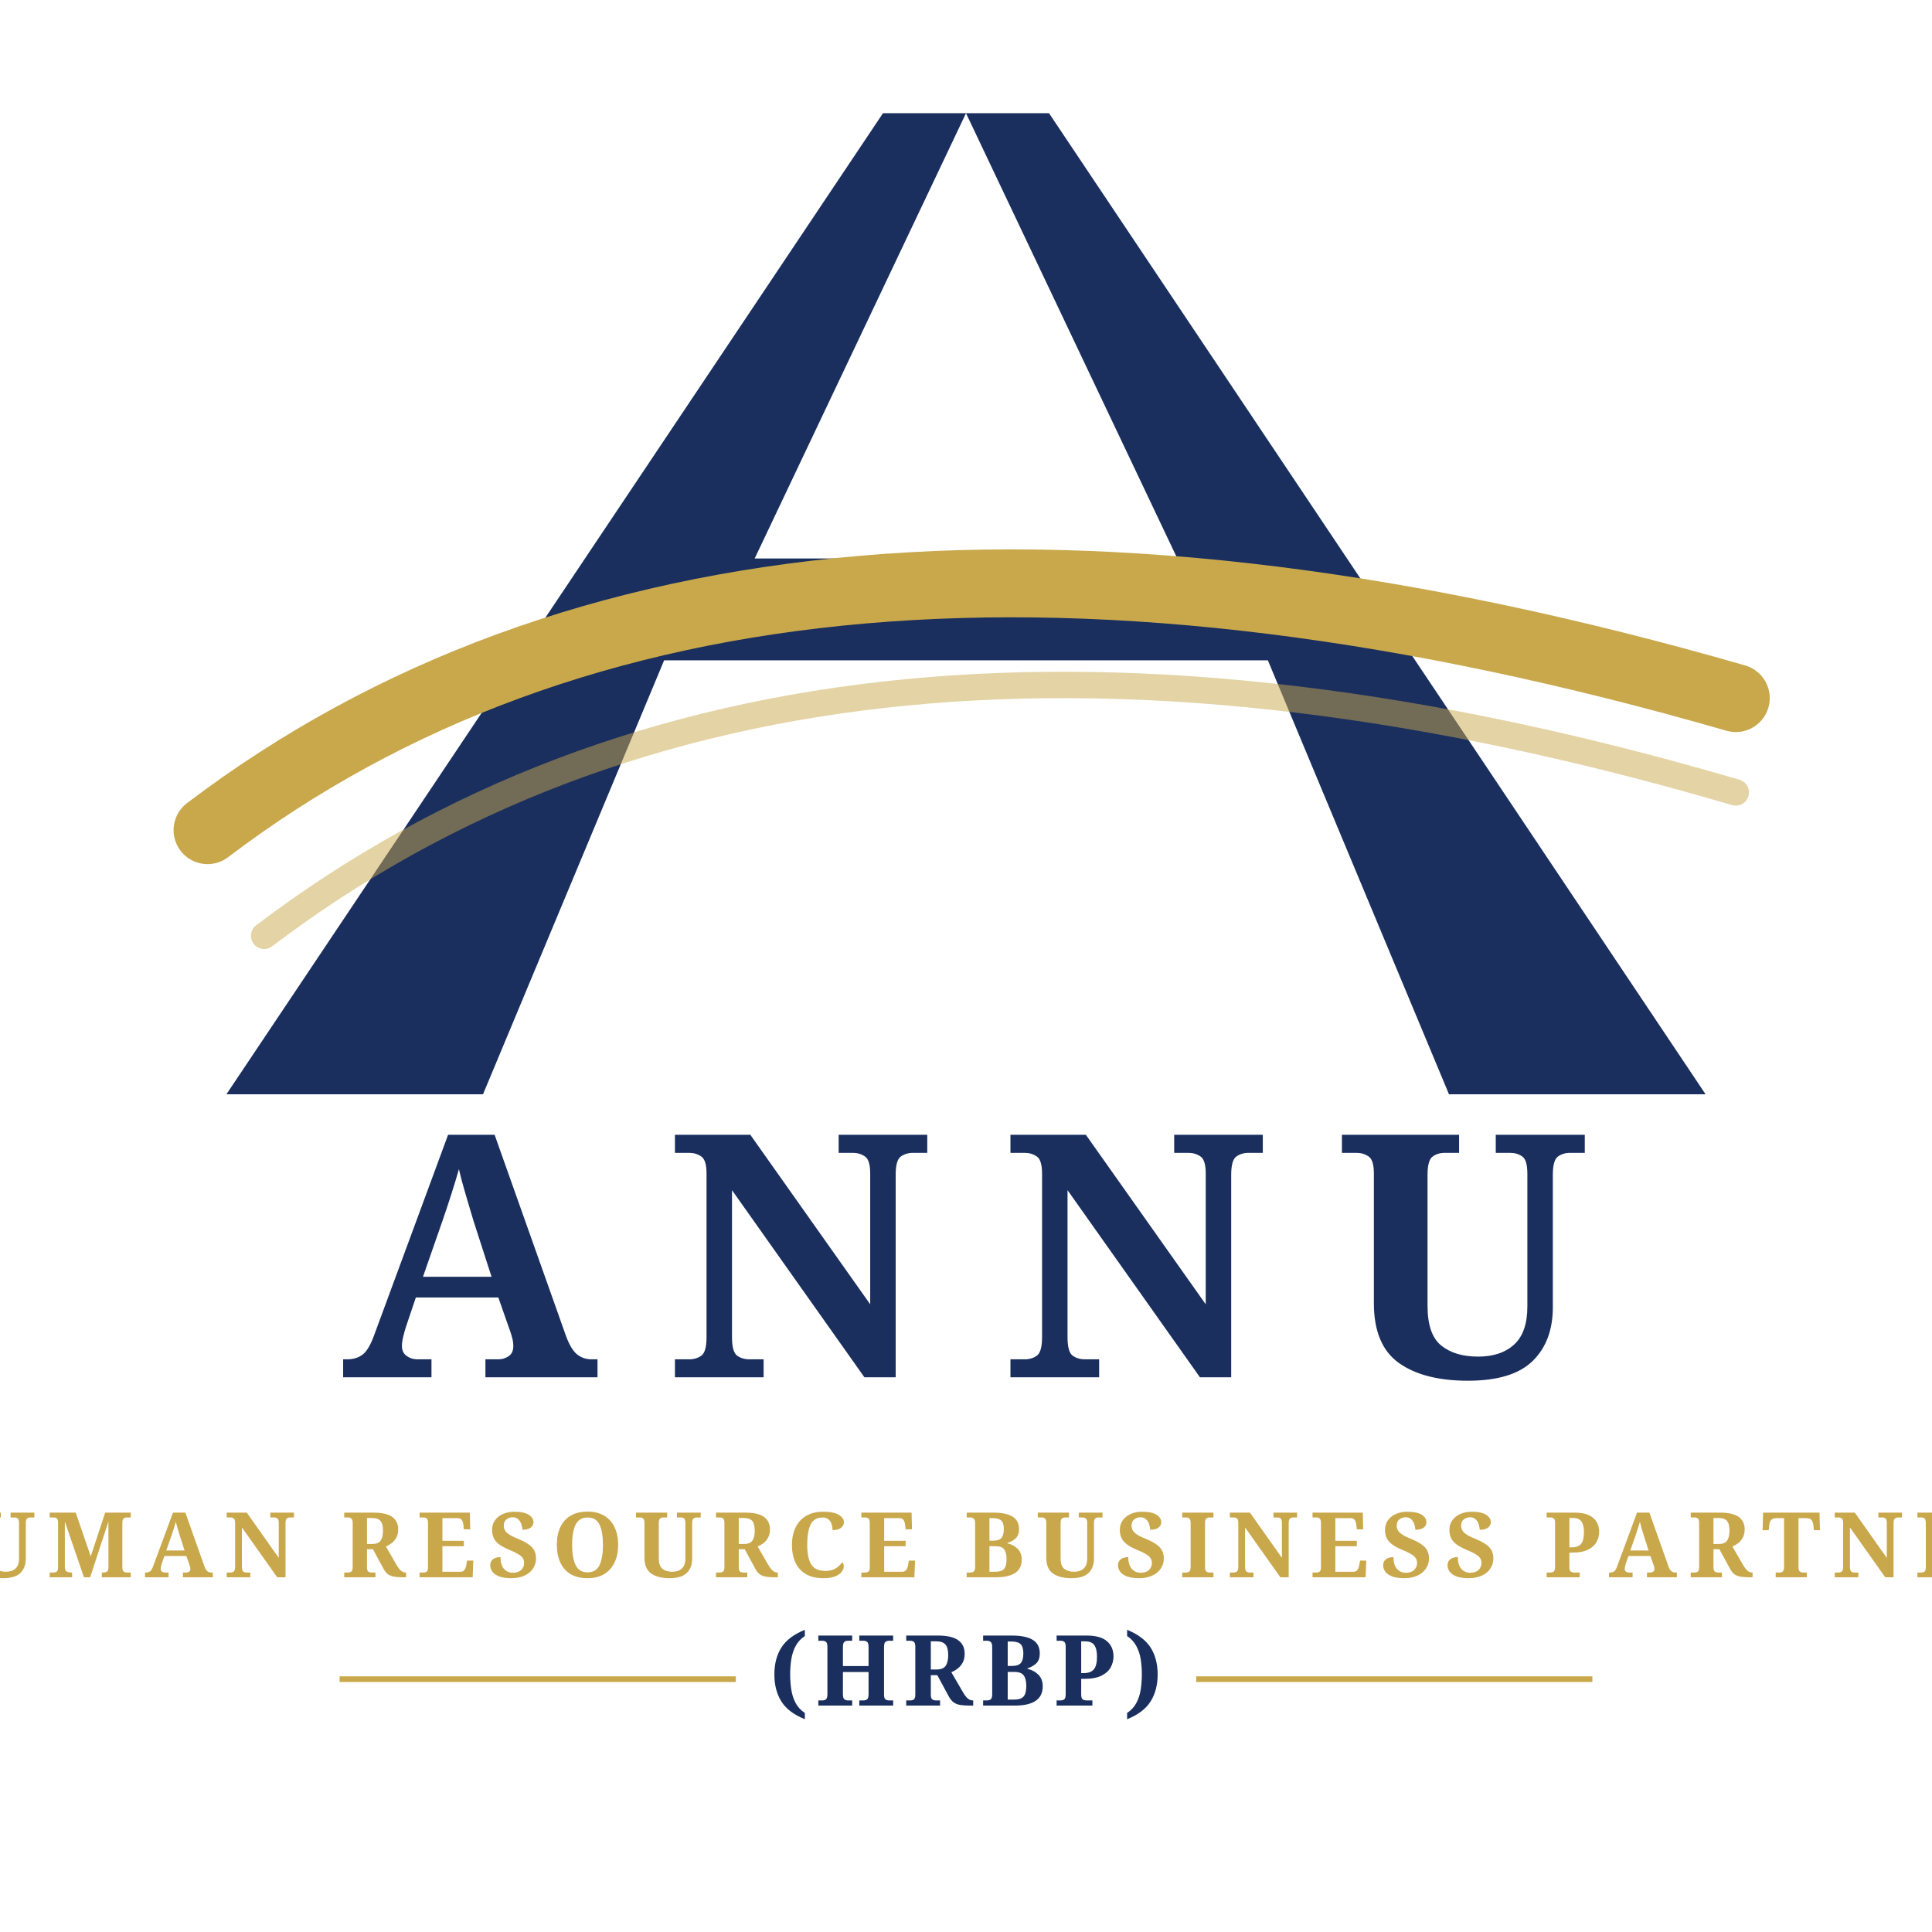
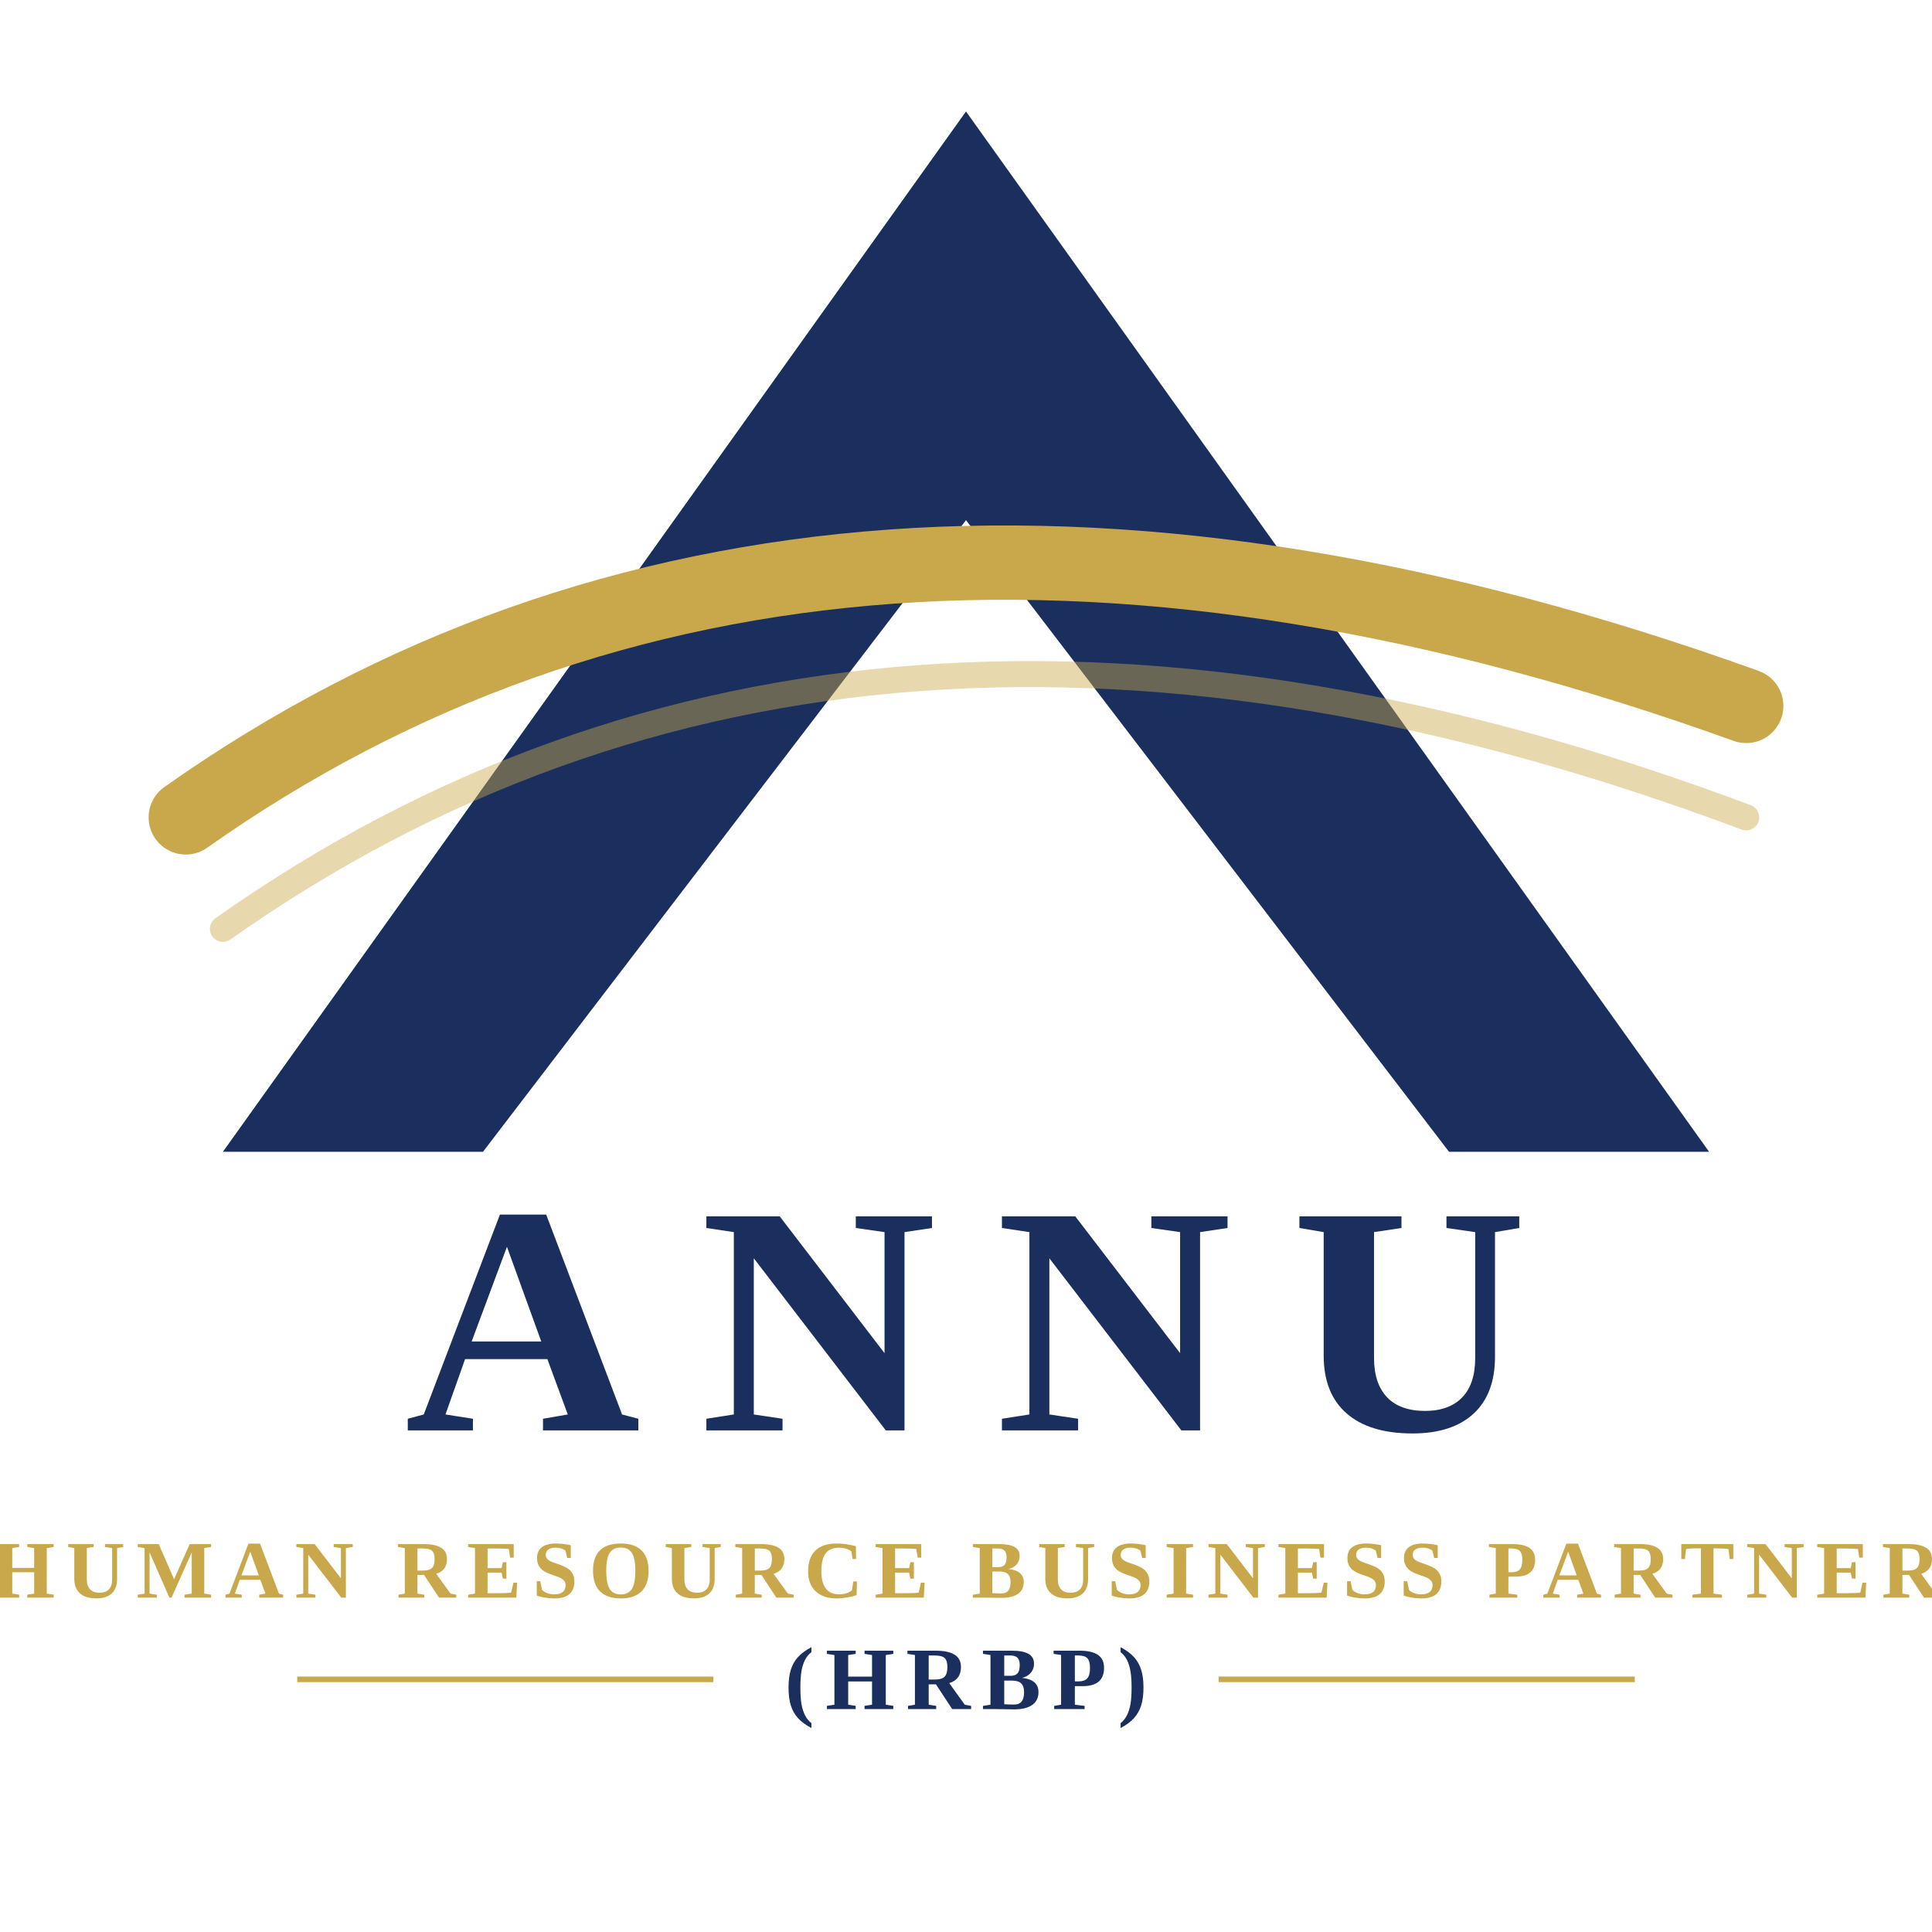
- <svg xmlns="http://www.w3.org/2000/svg" viewBox="0 0 512 512">
-   <rect width="512" height="512" rx="0" fill="#ffffff" />
-   <path d="M256 30 L234 30 L60 290 L128 290 L176 175 L336 175 L384 290 L452 290 L278 30 Z            M200 148 L256 30 L312 148 Z" fill="#1a2f5e" />
-   <path d="M55 220 Q200 110 460 185" stroke="#c9a84c" stroke-width="18" fill="none" stroke-linecap="round" />
-   <path d="M70 248 Q215 138 460 210" stroke="#c9a84c" stroke-width="7" fill="none" stroke-linecap="round" opacity="0.5" />
-   <text x="256" y="365" font-family="Georgia, serif" font-size="90" font-weight="bold" fill="#1a2f5e" text-anchor="middle" letter-spacing="18">ANNU</text>
-   <text x="256" y="418" font-family="Georgia, serif" font-size="24" font-weight="bold" fill="#c9a84c" text-anchor="middle" letter-spacing="3">HUMAN RESOURCE BUSINESS PARTNER</text>
-   <line x1="90" y1="445" x2="195" y2="445" stroke="#c9a84c" stroke-width="1.5" />
-   <text x="256" y="452" font-family="Georgia, serif" font-size="26" font-weight="bold" fill="#1a2f5e" text-anchor="middle" letter-spacing="2">(HRBP)</text>
-   <line x1="317" y1="445" x2="422" y2="445" stroke="#c9a84c" stroke-width="1.5" />
+ <svg xmlns="http://www.w3.org/2000/svg" viewBox="0 0 520 520">
+   <rect width="520" height="520" fill="#ffffff" />
+   <polygon points="260,30 460,310 390,310 260,140 130,310 60,310" fill="#1a2f5e" />
+   <path d="M50,220 Q220,100 470,190" stroke="#c9a84c" stroke-width="20" fill="none" stroke-linecap="round" />
+   <path d="M60,250 Q230,130 470,220" stroke="#c9a84c" stroke-width="7" fill="none" stroke-linecap="round" opacity="0.45" />
+   <text x="260" y="385" font-family="Georgia,Times New Roman,serif" font-size="88" font-weight="bold" fill="#1a2f5e" text-anchor="middle" letter-spacing="16">ANNU</text>
+   <text x="260" y="430" font-family="Georgia,Times New Roman,serif" font-size="22" font-weight="bold" fill="#c9a84c" text-anchor="middle" letter-spacing="3">HUMAN RESOURCE BUSINESS PARTNER</text>
+   <line x1="80" y1="452" x2="192" y2="452" stroke="#c9a84c" stroke-width="1.5" />
+   <text x="260" y="460" font-family="Georgia,Times New Roman,serif" font-size="24" font-weight="bold" fill="#1a2f5e" text-anchor="middle" letter-spacing="3">(HRBP)</text>
+   <line x1="328" y1="452" x2="440" y2="452" stroke="#c9a84c" stroke-width="1.5" />
</svg>
